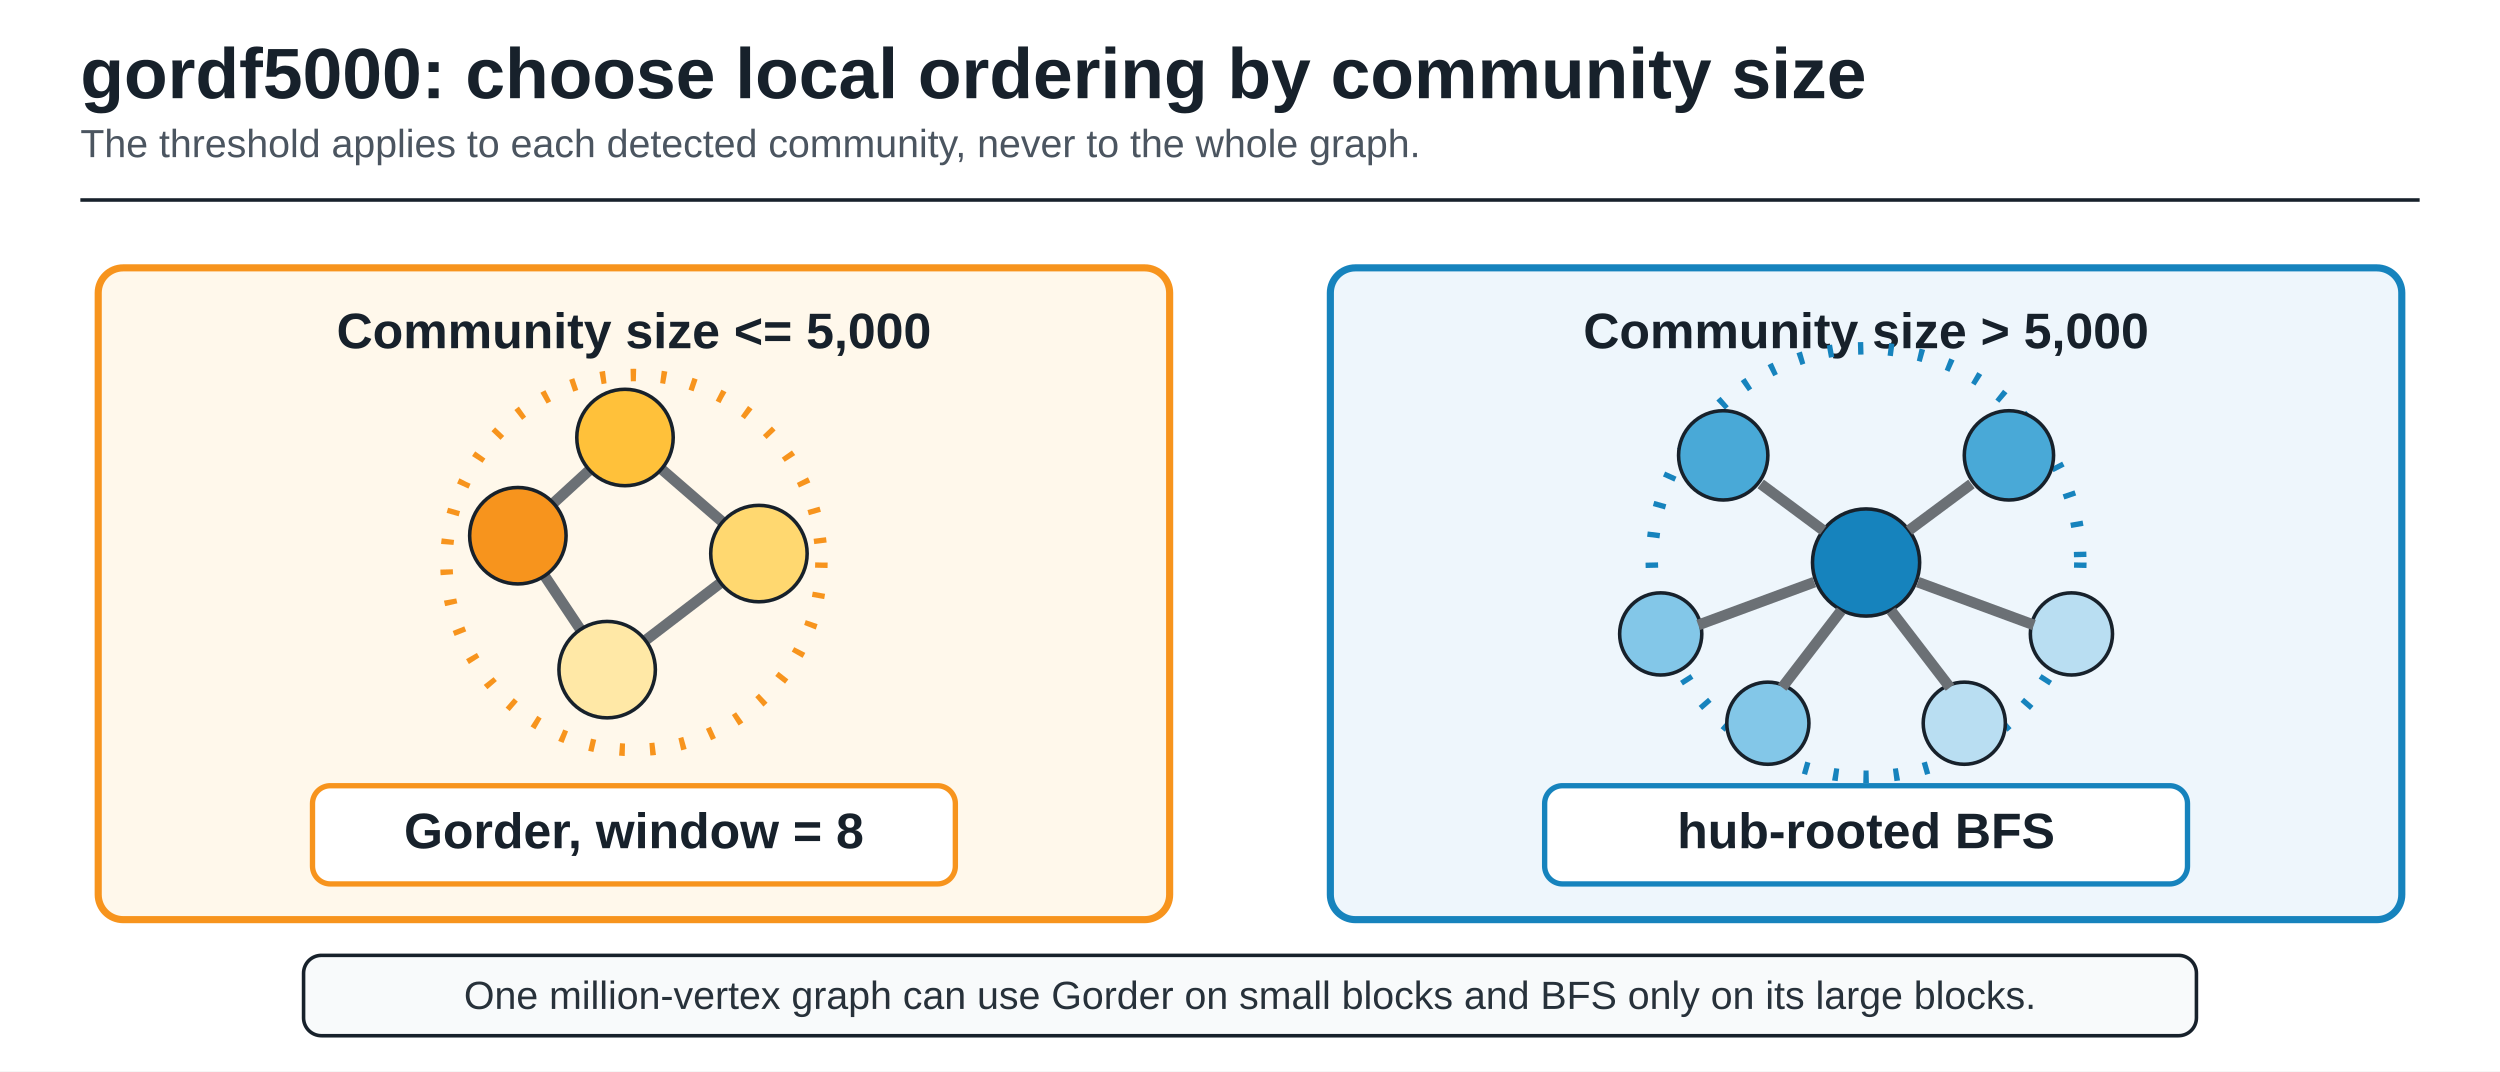
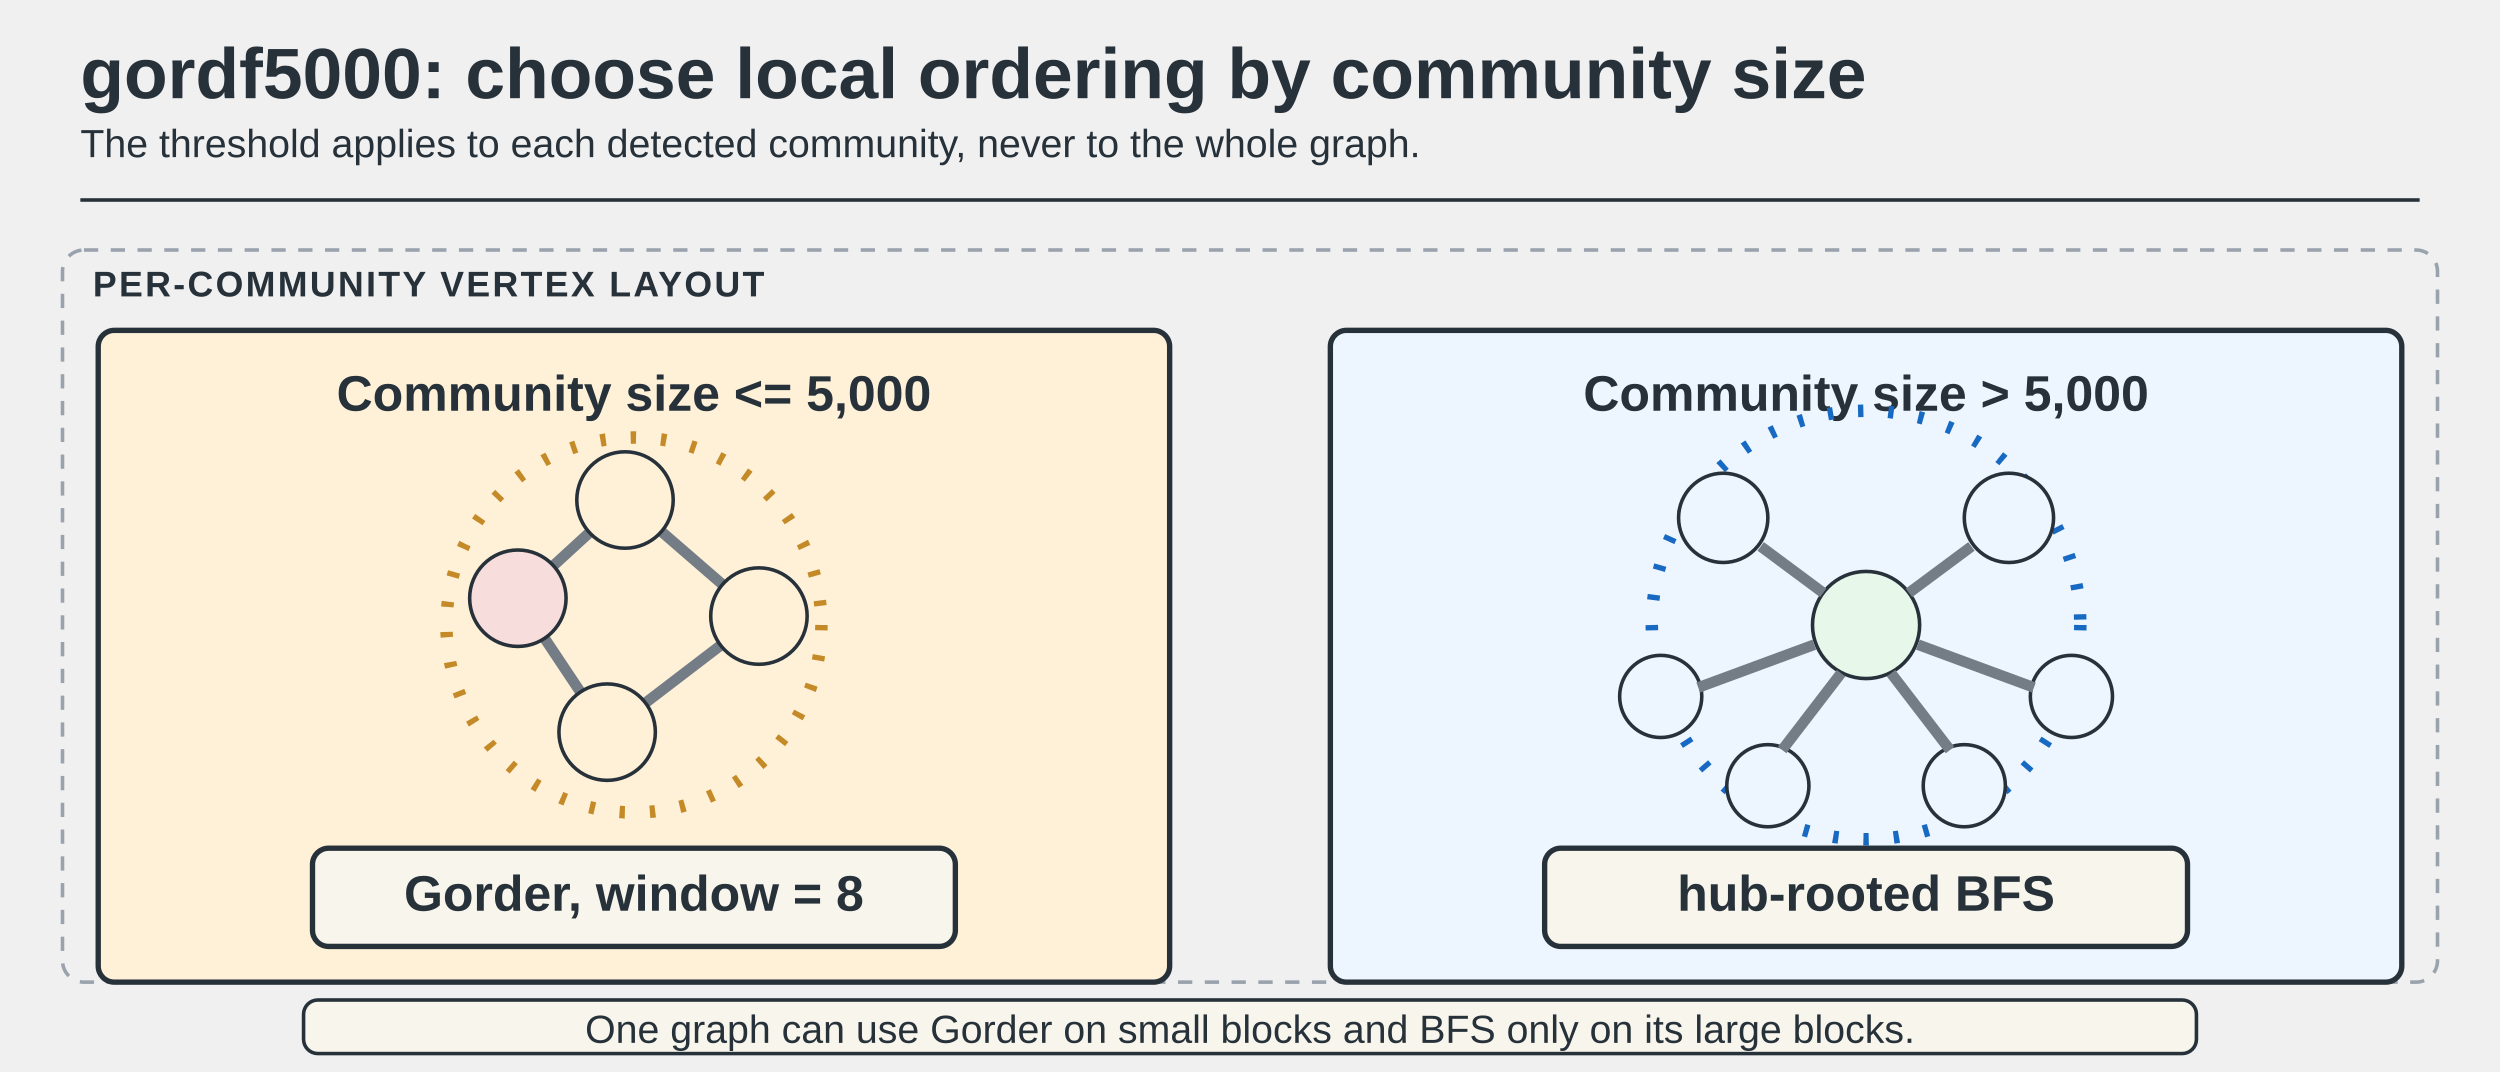
- <svg xmlns="http://www.w3.org/2000/svg" width="1400" height="600" viewBox="0 0 1400 600" role="img" aria-labelledby="title desc">
+ <svg xmlns="http://www.w3.org/2000/svg" width="1400" height="600" viewBox="0 0 1400 600" role="img" aria-labelledby="title desc" fill="#27313A">
  <style>
+     :root{color-scheme:light dark}
+     @media(prefers-color-scheme:dark){
+       [fill="#27313A"]{fill:#ECE7DD}[stroke="#27313A"]{stroke:#ECE7DD}
+       [fill="#F8F6EC"]{fill:#252A2E}[fill="#EDF5FF"]{fill:#273846}
+       [fill="#E7F7EA"]{fill:#24382A}[fill="#FFF0D8"]{fill:#3B3122}
+       [fill="#F7DEDC"]{fill:#3D292A}[fill="#EEE9FF"]{fill:#302C3C}
+       [stroke="#9AA3AD"]{stroke:#747D86}
+     }
    .sans{font-family:Arial,Helvetica,sans-serif}
-     .title{font-size:40px;font-weight:700;fill:#17212B}
-     .subtitle{font-size:22px;fill:#4B5560}
-     .heading{font-size:28px;font-weight:700;fill:#17212B}
-     .body{font-size:22px;fill:#27313A}
-     .label{font-size:20px;font-weight:700;fill:#27313A}
-     .edge{stroke:#6B7075;stroke-width:6}
+     .title{font-size:40px;font-weight:700}.subtitle{font-size:22px}
+     .domain{font-size:20px;font-weight:700;letter-spacing:1.3px}
+     .heading{font-size:28px;font-weight:700}.body{font-size:22px}
+     .label{font-size:20px;font-weight:700}
+     .edge{stroke:#747D86;stroke-width:6}
  </style>
-   <rect width="1400" height="600" fill="#FFFFFF" />
  <text x="45" y="55" class="sans title">gordf5000: choose local ordering by community size</text>
  <text x="45" y="88" class="sans subtitle">The threshold applies to each detected community, never to the whole graph.</text>
-   <line x1="45" y1="112" x2="1355" y2="112" stroke="#17212B" stroke-width="2" />
-   <rect x="55" y="150" width="600" height="365" rx="14" fill="#FFF8EB" stroke="#F7941D" stroke-width="4" />
-   <text x="355" y="195" text-anchor="middle" class="sans heading">Community size &lt;= 5,000</text>
-   <circle cx="355" cy="315" r="105" fill="none" stroke="#F7941D" stroke-width="7" stroke-dasharray="3 14" />
-   <line x1="290" y1="300" x2="350" y2="245" class="edge" />
-   <line x1="290" y1="300" x2="340" y2="375" class="edge" />
-   <line x1="350" y1="245" x2="425" y2="310" class="edge" />
-   <line x1="340" y1="375" x2="425" y2="310" class="edge" />
-   <circle cx="290" cy="300" r="27" fill="#F7941D" stroke="#17212B" stroke-width="2" />
-   <circle cx="350" cy="245" r="27" fill="#FFC13A" stroke="#17212B" stroke-width="2" />
-   <circle cx="340" cy="375" r="27" fill="#FFE8A6" stroke="#17212B" stroke-width="2" />
-   <circle cx="425" cy="310" r="27" fill="#FFD870" stroke="#17212B" stroke-width="2" />
-   <rect x="175" y="440" width="360" height="55" rx="10" fill="#FFFFFF" stroke="#F7941D" stroke-width="3" />
-   <text x="355" y="475" text-anchor="middle" class="sans heading">Gorder, window = 8</text>
-   <rect x="745" y="150" width="600" height="365" rx="14" fill="#EEF6FC" stroke="#1683BD" stroke-width="4" />
-   <text x="1045" y="195" text-anchor="middle" class="sans heading">Community size &gt; 5,000</text>
-   <circle cx="1045" cy="315" r="120" fill="none" stroke="#1683BD" stroke-width="7" stroke-dasharray="3 14" />
-   <circle cx="1045" cy="315" r="30" fill="#1683BD" stroke="#17212B" stroke-width="2" />
-   <circle cx="965" cy="255" r="25" fill="#49A9D7" stroke="#17212B" stroke-width="2" />
-   <circle cx="1125" cy="255" r="25" fill="#49A9D7" stroke="#17212B" stroke-width="2" />
-   <circle cx="930" cy="355" r="23" fill="#83C7E8" stroke="#17212B" stroke-width="2" />
-   <circle cx="990" cy="405" r="23" fill="#83C7E8" stroke="#17212B" stroke-width="2" />
-   <circle cx="1100" cy="405" r="23" fill="#B9DEF2" stroke="#17212B" stroke-width="2" />
-   <circle cx="1160" cy="355" r="23" fill="#B9DEF2" stroke="#17212B" stroke-width="2" />
-   <line x1="1021" y1="297" x2="986" y2="271" class="edge" />
-   <line x1="1069" y1="297" x2="1104" y2="271" class="edge" />
-   <line x1="1016" y1="326" x2="951" y2="350" class="edge" />
-   <line x1="1031" y1="342" x2="998" y2="385" class="edge" />
-   <line x1="1059" y1="342" x2="1092" y2="385" class="edge" />
-   <line x1="1074" y1="326" x2="1139" y2="350" class="edge" />
-   <rect x="865" y="440" width="360" height="55" rx="10" fill="#FFFFFF" stroke="#1683BD" stroke-width="3" />
-   <text x="1045" y="475" text-anchor="middle" class="sans heading">hub-rooted BFS</text>
-   <rect x="170" y="535" width="1060" height="45" rx="10" fill="#F8FAFB" stroke="#17212B" stroke-width="2" />
-   <text x="700" y="565" text-anchor="middle" class="sans body">One million-vertex graph can use Gorder on small blocks and BFS only on its large blocks.</text>
+   <line x1="45" y1="112" x2="1355" y2="112" stroke="#27313A" stroke-width="2" />
+   <rect x="35" y="140" width="1330" height="410" rx="12" fill="none" stroke="#9AA3AD" stroke-width="2" stroke-dasharray="8 7" />
+   <text x="52" y="166" class="sans domain">PER-COMMUNITY VERTEX LAYOUT</text>
+   <g transform="translate(0 35)">
+     <rect x="55" y="150" width="600" height="365" rx="9" fill="#FFF0D8" stroke="#27313A" stroke-width="3" />
+     <text x="355" y="195" text-anchor="middle" class="sans heading">Community size &lt;= 5,000</text>
+     <circle cx="355" cy="315" r="105" fill="none" stroke="#C58A28" stroke-width="7" stroke-dasharray="3 14" />
+     <line x1="290" y1="300" x2="350" y2="245" class="edge" />
+     <line x1="290" y1="300" x2="340" y2="375" class="edge" />
+     <line x1="350" y1="245" x2="425" y2="310" class="edge" />
+     <line x1="340" y1="375" x2="425" y2="310" class="edge" />
+     <circle cx="290" cy="300" r="27" fill="#F7DEDC" stroke="#27313A" stroke-width="2" />
+     <circle cx="350" cy="245" r="27" fill="#FFF0D8" stroke="#27313A" stroke-width="2" />
+     <circle cx="340" cy="375" r="27" fill="#FFF0D8" stroke="#27313A" stroke-width="2" />
+     <circle cx="425" cy="310" r="27" fill="#FFF0D8" stroke="#27313A" stroke-width="2" />
+     <rect x="175" y="440" width="360" height="55" rx="9" fill="#F8F6EC" stroke="#27313A" stroke-width="3" />
+     <text x="355" y="475" text-anchor="middle" class="sans heading">Gorder, window = 8</text>
+     <rect x="745" y="150" width="600" height="365" rx="9" fill="#EDF5FF" stroke="#27313A" stroke-width="3" />
+     <text x="1045" y="195" text-anchor="middle" class="sans heading">Community size &gt; 5,000</text>
+     <circle cx="1045" cy="315" r="120" fill="none" stroke="#1769C2" stroke-width="7" stroke-dasharray="3 14" />
+     <circle cx="1045" cy="315" r="30" fill="#E7F7EA" stroke="#27313A" stroke-width="2" />
+     <circle cx="965" cy="255" r="25" fill="#EDF5FF" stroke="#27313A" stroke-width="2" />
+     <circle cx="1125" cy="255" r="25" fill="#EDF5FF" stroke="#27313A" stroke-width="2" />
+     <circle cx="930" cy="355" r="23" fill="#EDF5FF" stroke="#27313A" stroke-width="2" />
+     <circle cx="990" cy="405" r="23" fill="#EDF5FF" stroke="#27313A" stroke-width="2" />
+     <circle cx="1100" cy="405" r="23" fill="#EDF5FF" stroke="#27313A" stroke-width="2" />
+     <circle cx="1160" cy="355" r="23" fill="#EDF5FF" stroke="#27313A" stroke-width="2" />
+     <line x1="1021" y1="297" x2="986" y2="271" class="edge" />
+     <line x1="1069" y1="297" x2="1104" y2="271" class="edge" />
+     <line x1="1016" y1="326" x2="951" y2="350" class="edge" />
+     <line x1="1031" y1="342" x2="998" y2="385" class="edge" />
+     <line x1="1059" y1="342" x2="1092" y2="385" class="edge" />
+     <line x1="1074" y1="326" x2="1139" y2="350" class="edge" />
+     <rect x="865" y="440" width="360" height="55" rx="9" fill="#F8F6EC" stroke="#27313A" stroke-width="3" />
+     <text x="1045" y="475" text-anchor="middle" class="sans heading">hub-rooted BFS</text>
+   </g>
+   <rect x="170" y="560" width="1060" height="30" rx="8" fill="#F8F6EC" stroke="#27313A" stroke-width="2" />
+   <text x="700" y="584" text-anchor="middle" class="sans body">One graph can use Gorder on small blocks and BFS only on its large blocks.</text>
</svg>
